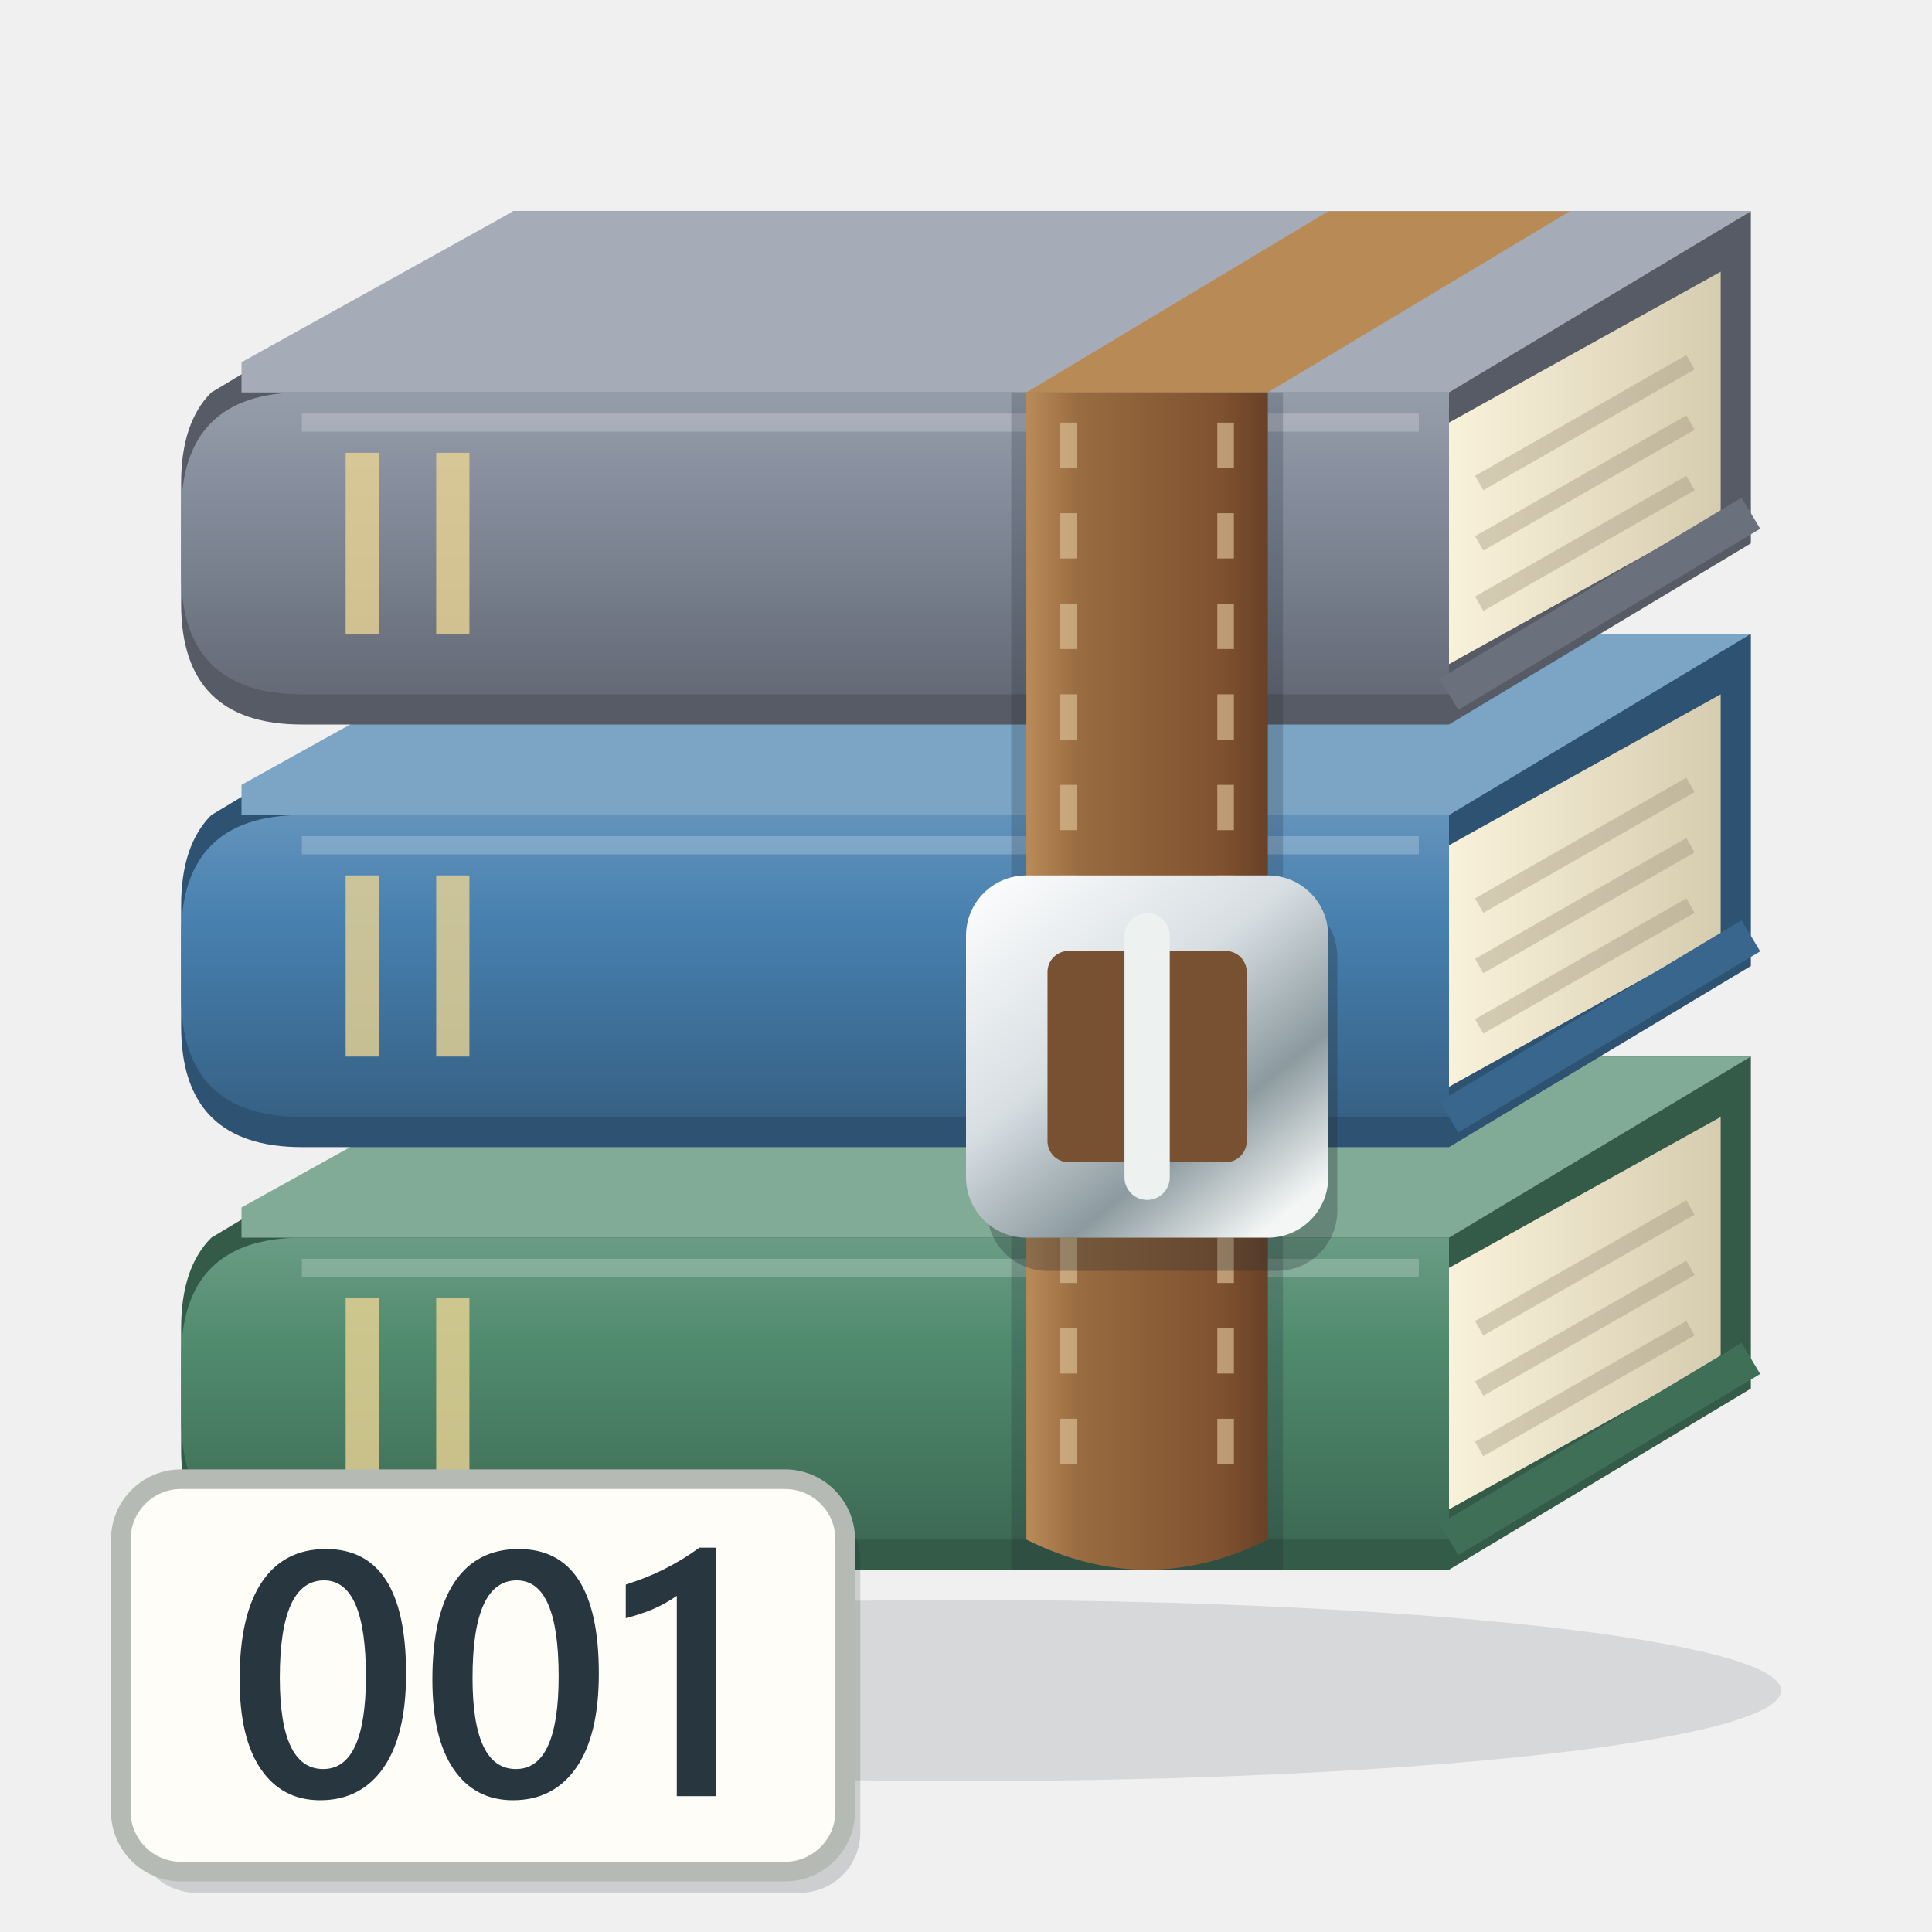
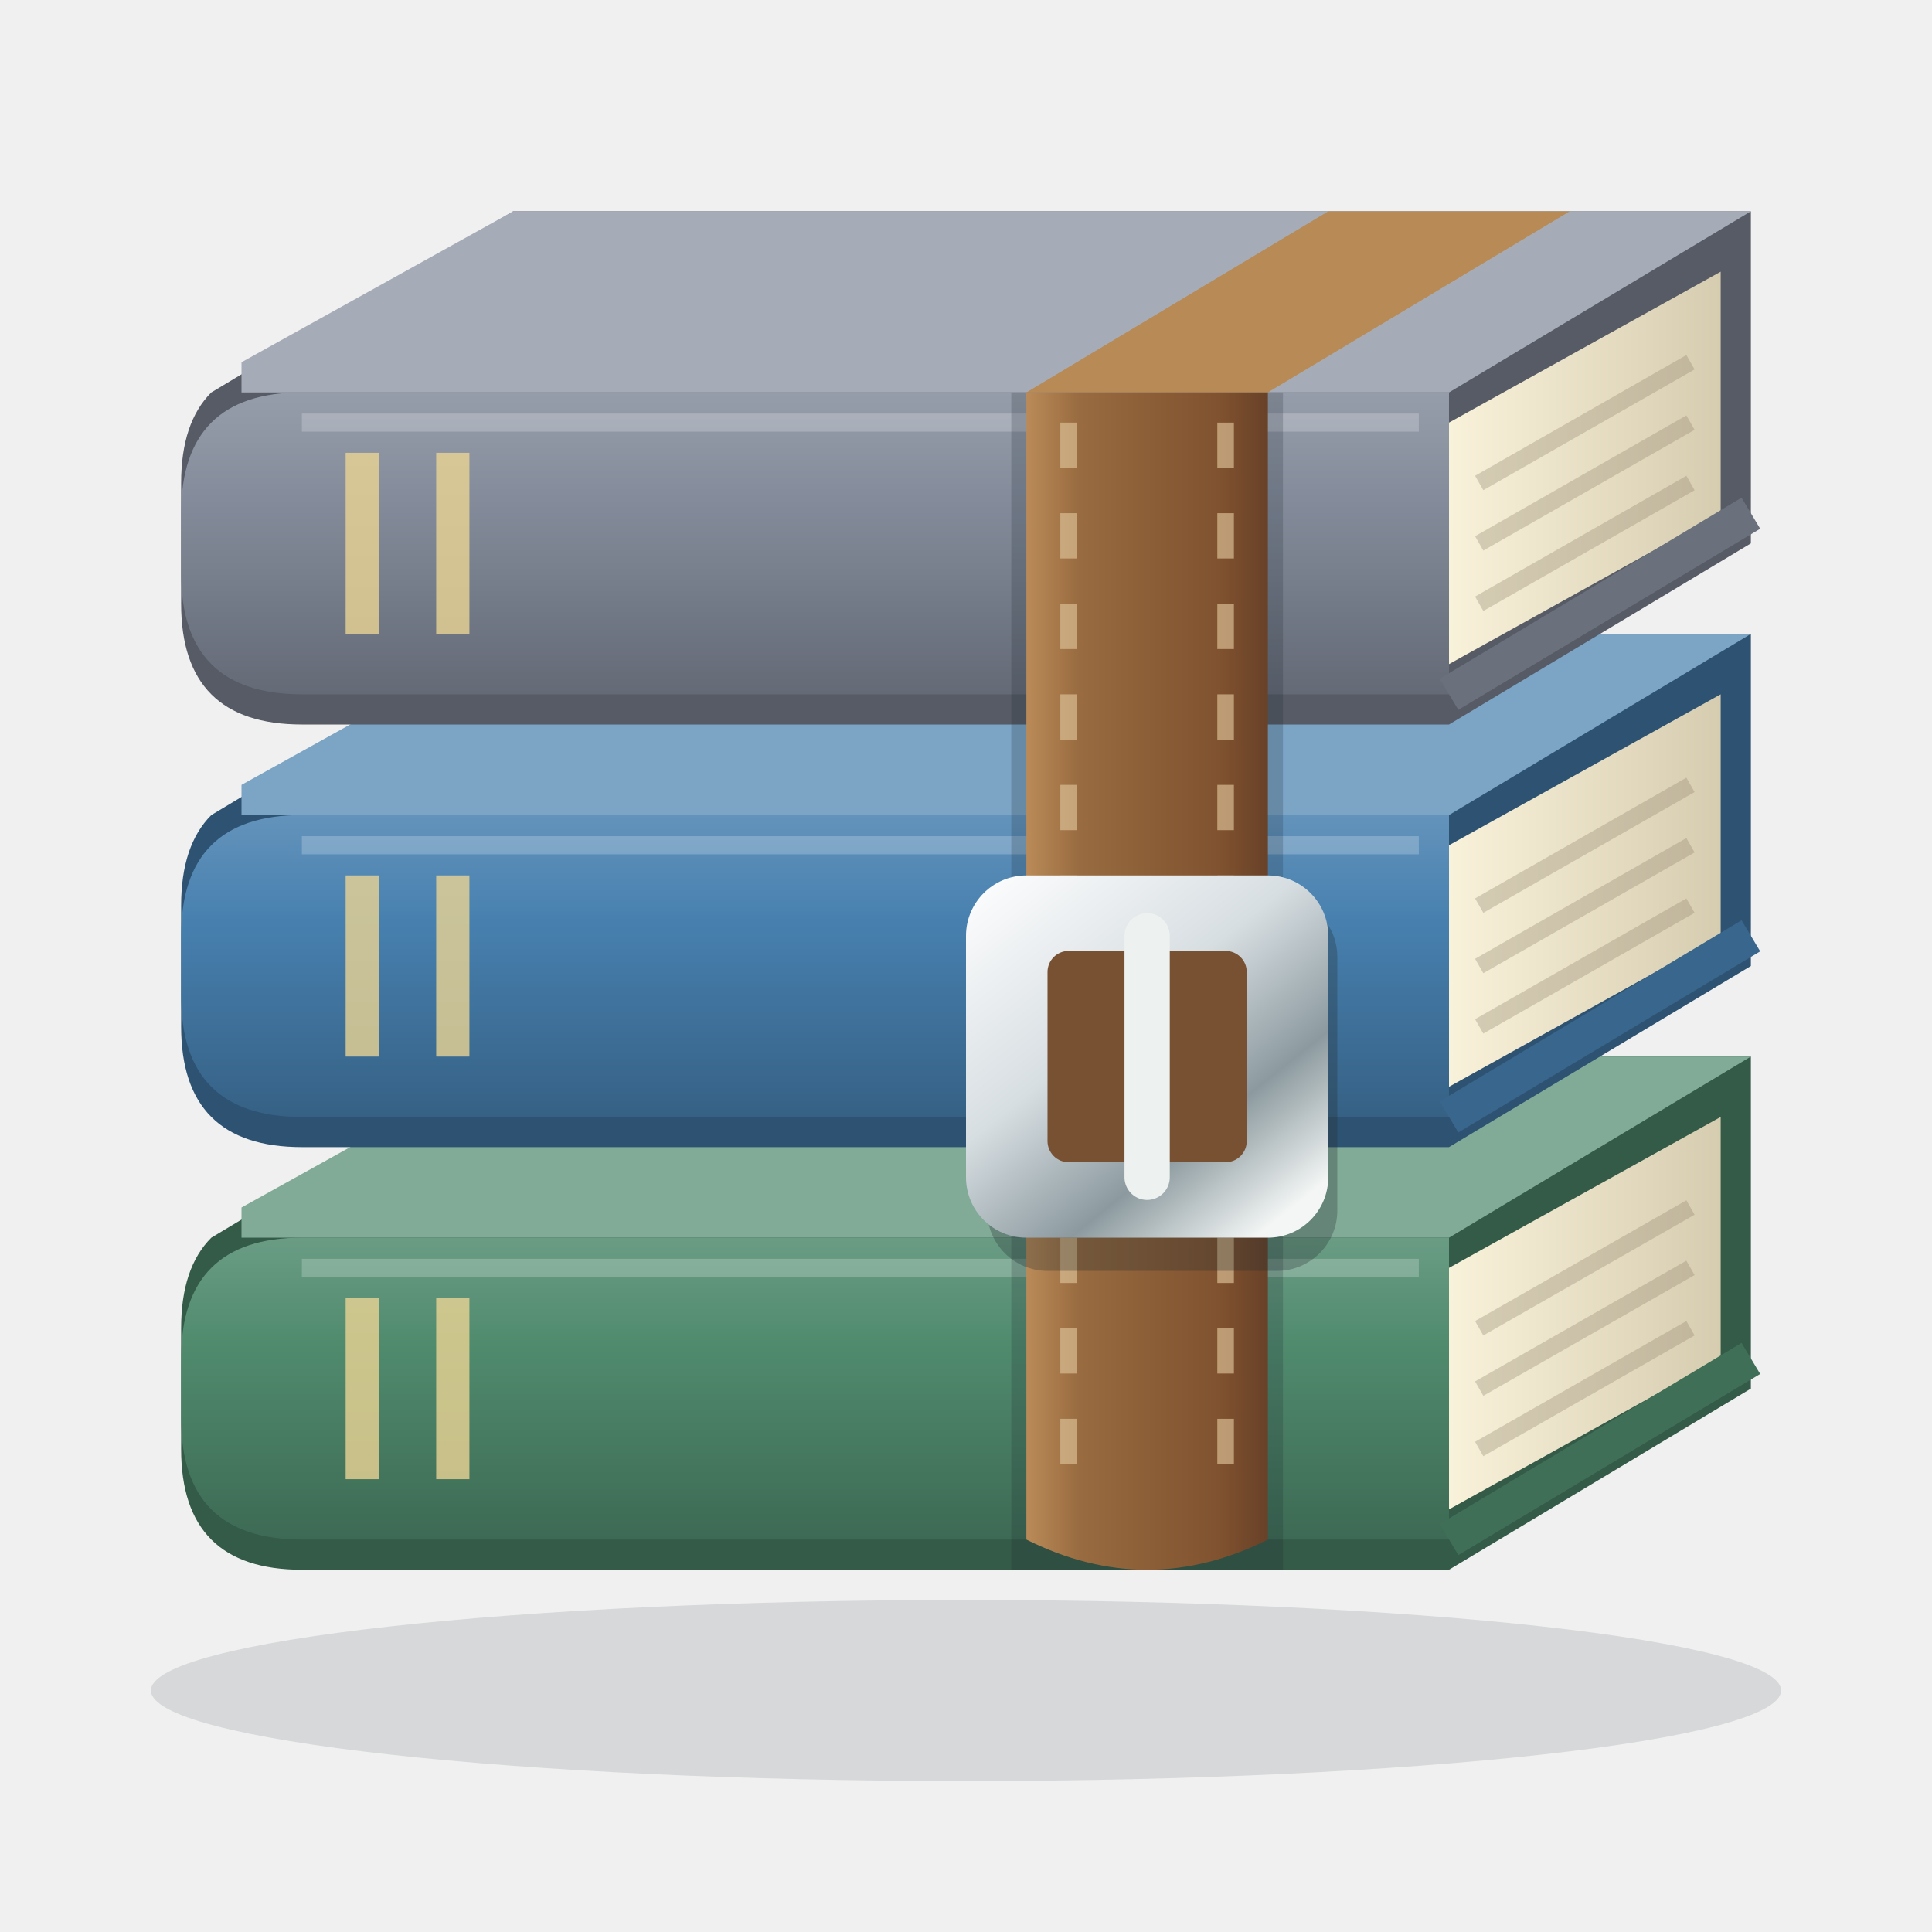
<svg xmlns="http://www.w3.org/2000/svg" width="64" height="64" viewBox="0 0 64 64">
  <defs>
    <linearGradient id="paper" x1="0" y1="0" x2="1" y2="0">
      <stop offset="0" stop-color="#f9f2da" />
      <stop offset="1" stop-color="#d6ccb0" />
    </linearGradient>
    <linearGradient id="spine2" x1="0" y1="0" x2="0" y2="1">
      <stop offset="0" stop-color="#6a9c84" />
      <stop offset="0.35" stop-color="#508b6e" />
      <stop offset="1" stop-color="#3d6a54" />
    </linearGradient>
    <linearGradient id="spine1" x1="0" y1="0" x2="0" y2="1">
      <stop offset="0" stop-color="#6393bb" />
      <stop offset="0.35" stop-color="#4780af" />
      <stop offset="1" stop-color="#366185" />
    </linearGradient>
    <linearGradient id="spine0" x1="0" y1="0" x2="0" y2="1">
      <stop offset="0" stop-color="#969daa" />
      <stop offset="0.35" stop-color="#848c9b" />
      <stop offset="1" stop-color="#646a76" />
    </linearGradient>
    <linearGradient id="leather" x1="0" y1="0" x2="1" y2="0">
      <stop offset="0" stop-color="#ba8b58" />
      <stop offset="0.22" stop-color="#986b40" />
      <stop offset="0.8" stop-color="#80522f" />
      <stop offset="1" stop-color="#684128" />
    </linearGradient>
    <linearGradient id="buckle" x1="0" y1="0" x2="0.8" y2="1">
      <stop offset="0" stop-color="#ffffff" />
      <stop offset="0.45" stop-color="#d7dee2" />
      <stop offset="0.75" stop-color="#8c9a9f" />
      <stop offset="1" stop-color="#f3f6f5" />
    </linearGradient>
  </defs>
  <g opacity="0.12">
    <path fill="#18242e" stroke="none" d="M 59 56 C 59 57.657 46.912 59 32 59 C 17.088 59 5 57.657 5 56 C 5 54.343 17.088 53 32 53 C 46.912 53 59 54.343 59 56 Z" />
  </g>
  <path fill="#345a48" stroke="none" d="M 7 41 L 17 35 L 58 35 L 58 46 L 48 52 L 10 52 Q 6 52 6 48 L 6 44 Q 6 42 7 41 Z" />
  <path fill="#81ab97" stroke="none" d="M 8 40 L 17 35 L 58 35 L 48 41 L 8 41 Z" />
  <path fill="url(#paper)" stroke="none" d="M 48 42 L 57 37 L 57 45 L 48 50 Z" />
  <path fill="#000000" stroke="#948a72" stroke-opacity="0.35" stroke-width="0.55" d="M 49 44 L 56 40 M 49 46 L 56 42 M 49 48 L 56 44" />
  <path fill="url(#spine2)" stroke="none" d="M 10 41 L 48 41 L 48 51 L 10 51 Q 6 51 6 47 L 6 45 Q 6 41 10 41 Z" />
  <path fill="#000000" stroke="#ffffff" stroke-opacity="0.22" stroke-width="0.6" d="M 10 42 L 47 42" />
  <path fill="#000000" stroke="#ead394" stroke-opacity="0.8" stroke-width="1.1" d="M 12 43 L 12 49 M 15 43 L 15 49" />
  <path fill="#000000" stroke="#406f58" stroke-width="1.2" d="M 48 51 L 58 45" />
  <path fill="#2e5372" stroke="none" d="M 7 27 L 17 21 L 58 21 L 58 32 L 48 38 L 10 38 Q 6 38 6 34 L 6 30 Q 6 28 7 27 Z" />
  <path fill="#7ba4c5" stroke="none" d="M 8 26 L 17 21 L 58 21 L 48 27 L 8 27 Z" />
  <path fill="url(#paper)" stroke="none" d="M 48 28 L 57 23 L 57 31 L 48 36 Z" />
  <path fill="#000000" stroke="#948a72" stroke-opacity="0.35" stroke-width="0.55" d="M 49 30 L 56 26 M 49 32 L 56 28 M 49 34 L 56 30" />
  <path fill="url(#spine1)" stroke="none" d="M 10 27 L 48 27 L 48 37 L 10 37 Q 6 37 6 33 L 6 31 Q 6 27 10 27 Z" />
  <path fill="#000000" stroke="#ffffff" stroke-opacity="0.22" stroke-width="0.6" d="M 10 28 L 47 28" />
  <path fill="#000000" stroke="#ead394" stroke-opacity="0.8" stroke-width="1.1" d="M 12 29 L 12 35 M 15 29 L 15 35" />
  <path fill="#000000" stroke="#39668c" stroke-width="1.2" d="M 48 37 L 58 31" />
  <path fill="#565b65" stroke="none" d="M 7 13 L 17 7 L 58 7 L 58 18 L 48 24 L 10 24 Q 6 24 6 20 L 6 16 Q 6 14 7 13 Z" />
  <path fill="#a6acb7" stroke="none" d="M 8 12 L 17 7 L 58 7 L 48 13 L 8 13 Z" />
  <path fill="url(#paper)" stroke="none" d="M 48 14 L 57 9 L 57 17 L 48 22 Z" />
  <path fill="#000000" stroke="#948a72" stroke-opacity="0.35" stroke-width="0.55" d="M 49 16 L 56 12 M 49 18 L 56 14 M 49 20 L 56 16" />
  <path fill="url(#spine0)" stroke="none" d="M 10 13 L 48 13 L 48 23 L 10 23 Q 6 23 6 19 L 6 17 Q 6 13 10 13 Z" />
  <path fill="#000000" stroke="#ffffff" stroke-opacity="0.22" stroke-width="0.6" d="M 10 14 L 47 14" />
  <path fill="#000000" stroke="#ead394" stroke-opacity="0.8" stroke-width="1.1" d="M 12 15 L 12 21 M 15 15 L 15 21" />
  <path fill="#000000" stroke="#6a707c" stroke-width="1.2" d="M 48 23 L 58 17" />
  <path fill="#b88a55" stroke="none" d="M 34 13 L 44 7 L 52 7 L 42 13 Z" />
  <g opacity="0.2">
    <path fill="#17232c" stroke="none" d="M 33.5 13 L 42.5 13 L 42.5 52 L 33.5 52 Z" />
  </g>
  <path fill="url(#leather)" stroke="none" d="M 34 13 L 42 13 L 42 51 Q 38 53 34 51 Z" />
  <g opacity="0.65">
    <path fill="#000000" stroke="#dec39a" stroke-width="0.55" stroke-dasharray="1.5 1.5" d="M 35.4 14 L 35.4 49 M 40.6 14 L 40.6 49" />
  </g>
  <g opacity="0.3">
    <path fill="#202a30" stroke="none" d="M 34.7 29.7 L 42.3 29.7 C 43.405 29.7 44.3 30.595 44.3 31.7 L 44.3 40.1 C 44.3 41.205 43.405 42.1 42.3 42.1 L 34.7 42.1 C 33.595 42.1 32.7 41.205 32.7 40.1 L 32.7 31.7 C 32.7 30.595 33.595 29.7 34.7 29.7 Z" />
  </g>
  <path fill="url(#buckle)" stroke="none" d="M 34 29 L 42 29 C 43.105 29 44 29.895 44 31 L 44 39 C 44 40.105 43.105 41 42 41 L 34 41 C 32.895 41 32 40.105 32 39 L 32 31 C 32 29.895 32.895 29 34 29 Z" />
  <path fill="#785132" stroke="none" d="M 35.4 31.5 L 40.6 31.5 C 40.786 31.5 40.964 31.574 41.095 31.705 C 41.226 31.836 41.3 32.014 41.3 32.2 L 41.3 37.8 C 41.3 37.986 41.226 38.164 41.095 38.295 C 40.964 38.426 40.786 38.5 40.6 38.5 L 35.4 38.5 C 35.214 38.5 35.036 38.426 34.905 38.295 C 34.774 38.164 34.7 37.986 34.7 37.8 L 34.7 32.2 C 34.7 32.014 34.774 31.836 34.905 31.705 C 35.036 31.574 35.214 31.5 35.4 31.5 Z" />
  <path fill="#000000" stroke="#edf1ef" stroke-width="1.5" stroke-linecap="round" d="M 38 31 L 38 39" />
-   <g opacity="0.17">
-     <path fill="#19232c" stroke="none" d="M 6.5 49.7 L 26.5 49.7 C 27.605 49.7 28.5 50.595 28.5 51.7 L 28.5 60.7 C 28.5 61.805 27.605 62.7 26.5 62.7 L 6.5 62.7 C 5.395 62.7 4.5 61.805 4.5 60.7 L 4.5 51.7 C 4.5 50.595 5.395 49.7 6.5 49.7 Z" />
-   </g>
-   <path fill="#fffdf7" stroke="#b6bab5" stroke-width="0.65" d="M 6 49 L 26 49 C 27.105 49 28 49.895 28 51 L 28 60 C 28 61.105 27.105 62 26 62 L 6 62 C 4.895 62 4 61.105 4 60 L 4 51 C 4 49.895 4.895 49 6 49 Z" />
-   <g transform="matrix(1 0 0 1 7.5 48)">
-     <g>
-       <path fill="#28363f" stroke="none" d="M 3.105 11.635 Q 1.847 11.635 1.143 10.607 Q 0.438 9.58 0.438 7.637 Q 0.438 5.503 1.174 4.408 Q 1.909 3.313 3.296 3.313 Q 5.952 3.313 5.952 7.44 Q 5.952 9.484 5.203 10.559 Q 4.453 11.635 3.105 11.635 Z M 3.234 4.352 Q 1.769 4.352 1.769 7.581 Q 1.769 10.602 3.206 10.602 Q 4.621 10.602 4.621 7.53 Q 4.621 4.352 3.234 4.352 Z M 9.49 11.635 Q 8.232 11.635 7.527 10.607 Q 6.823 9.58 6.823 7.637 Q 6.823 5.503 7.558 4.408 Q 8.294 3.313 9.681 3.313 Q 12.337 3.313 12.337 7.44 Q 12.337 9.484 11.587 10.559 Q 10.837 11.635 9.49 11.635 Z M 9.619 4.352 Q 8.153 4.352 8.153 7.581 Q 8.153 10.602 9.591 10.602 Q 11.006 10.602 11.006 7.53 Q 11.006 4.352 9.619 4.352 Z M 16.222 3.268 L 16.222 11.5 L 14.92 11.5 L 14.92 4.863 Q 14.566 5.115 14.159 5.292 Q 13.752 5.469 13.229 5.604 L 13.229 4.492 Q 13.555 4.385 13.858 4.268 Q 14.162 4.15 14.456 4.004 Q 14.751 3.858 15.052 3.678 Q 15.352 3.498 15.672 3.268 L 16.222 3.268 Z" />
-     </g>
-   </g>
</svg>
